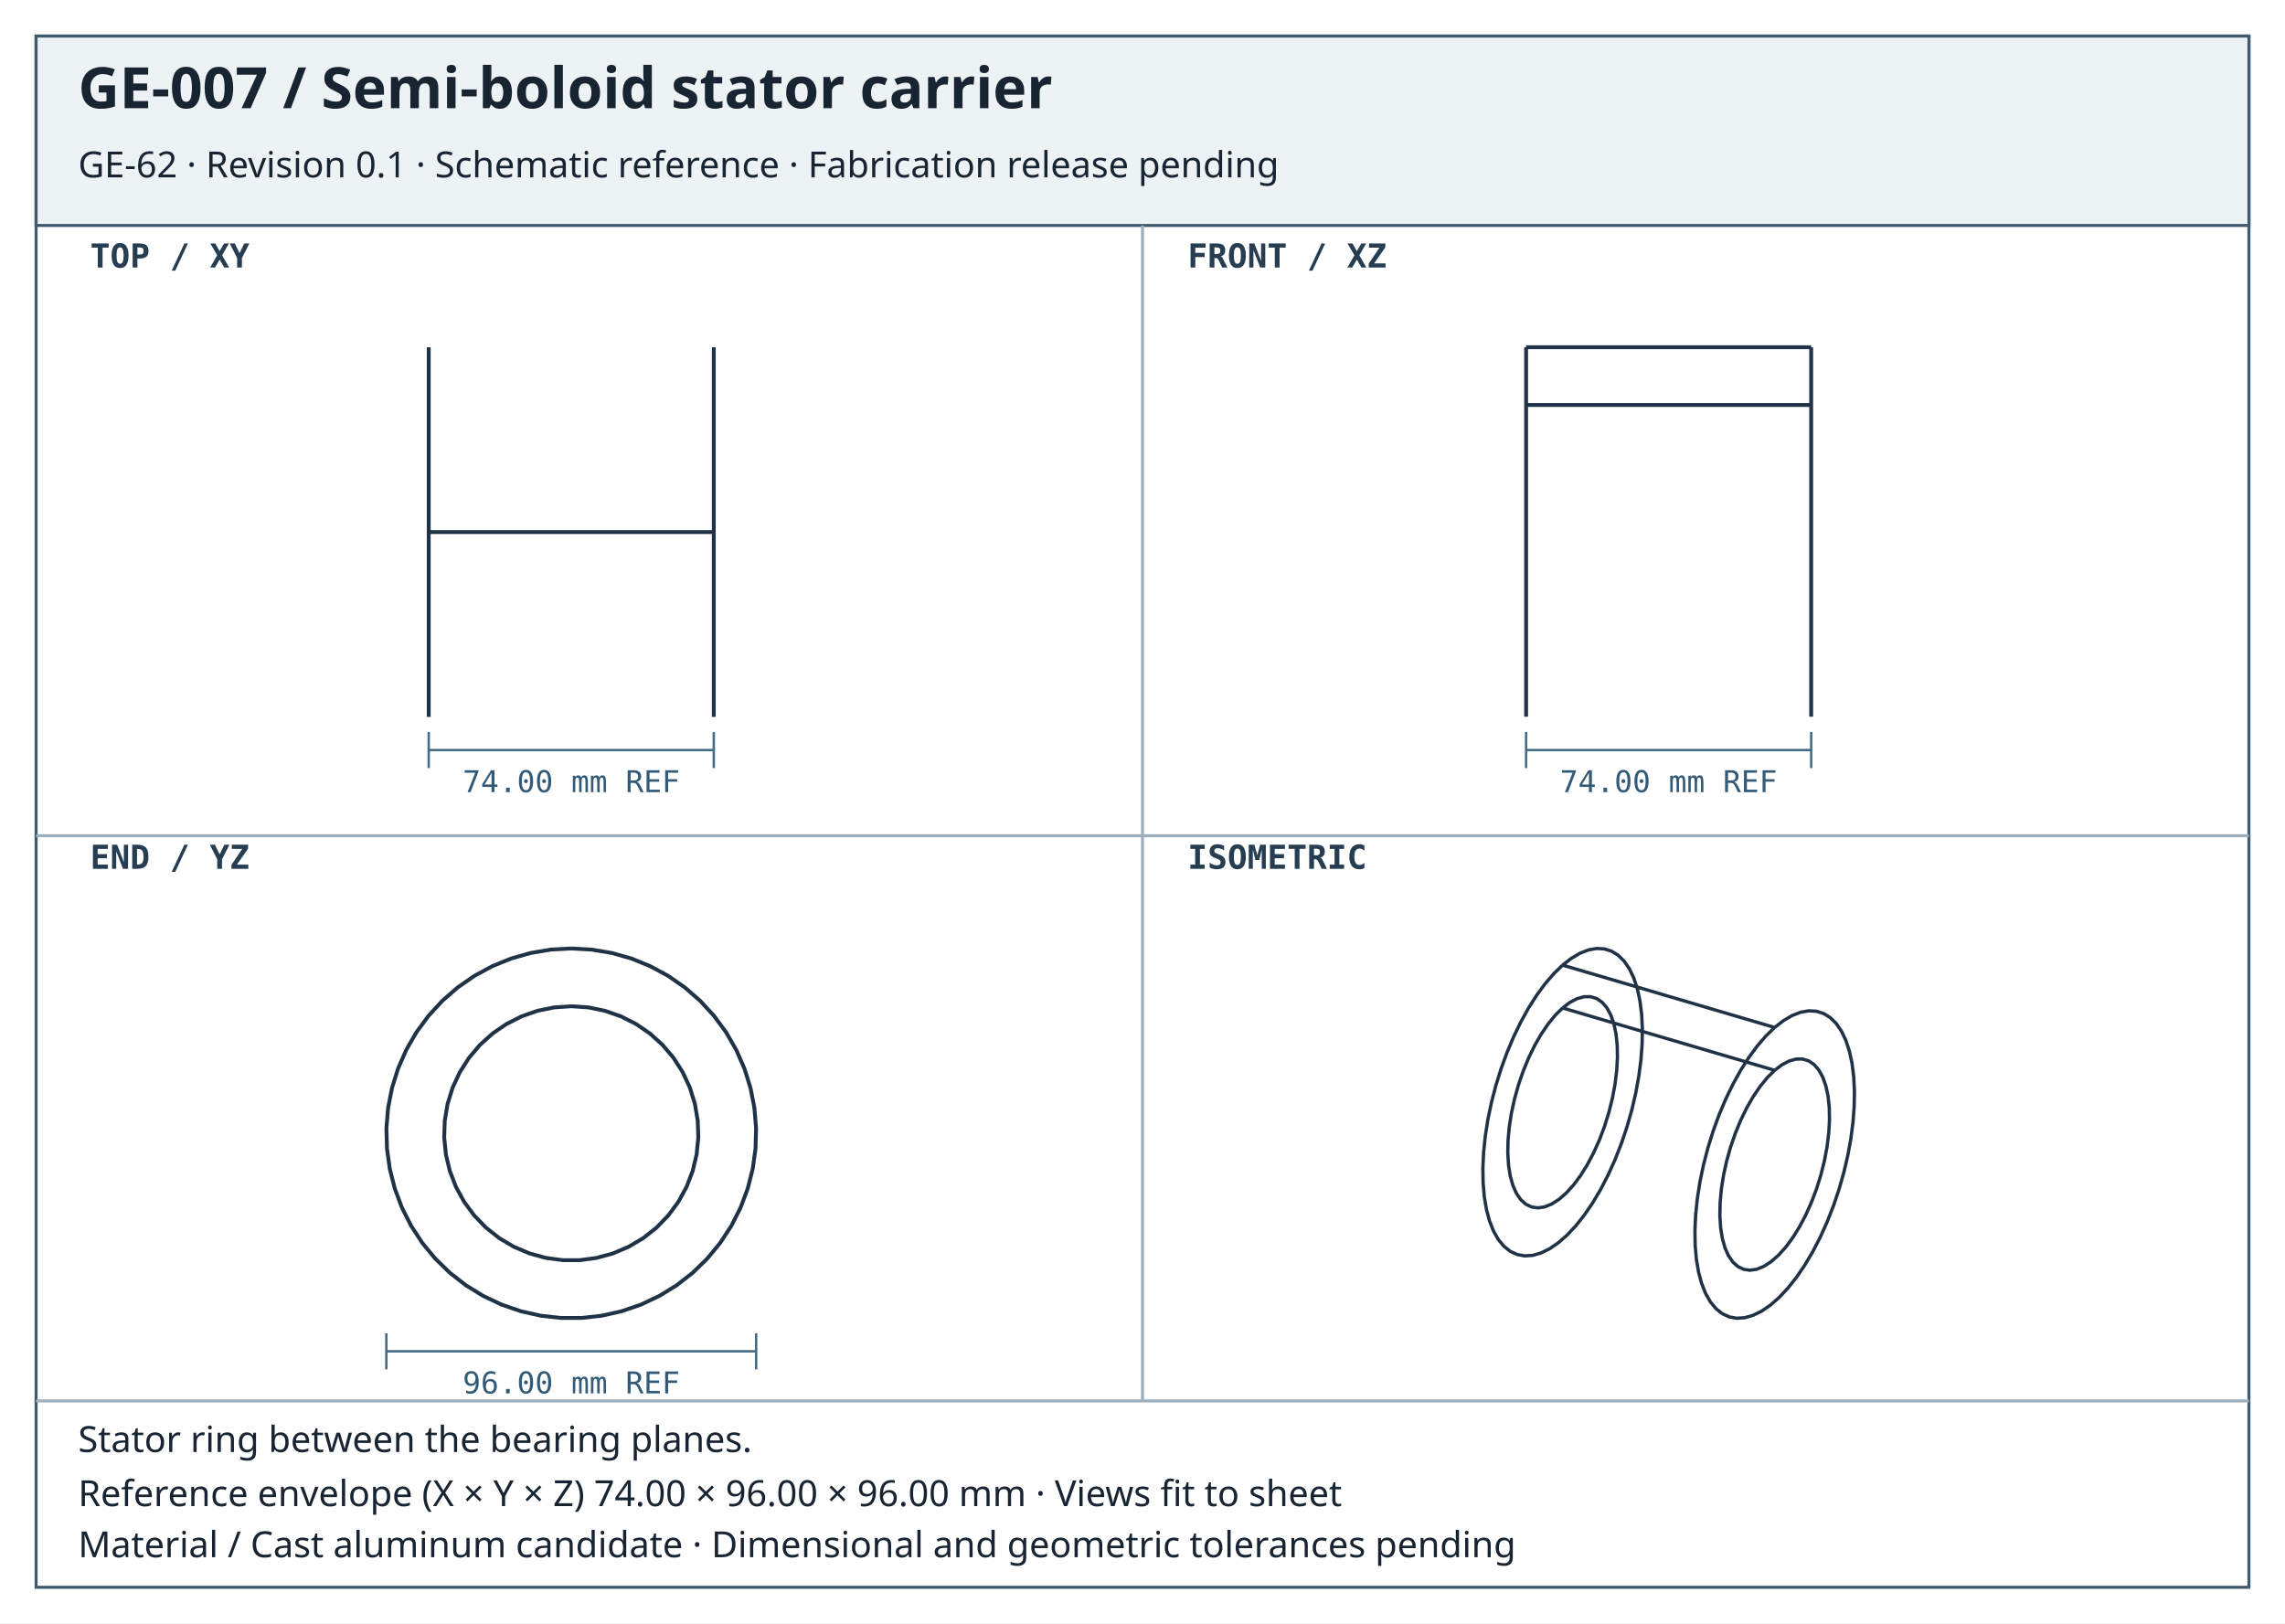
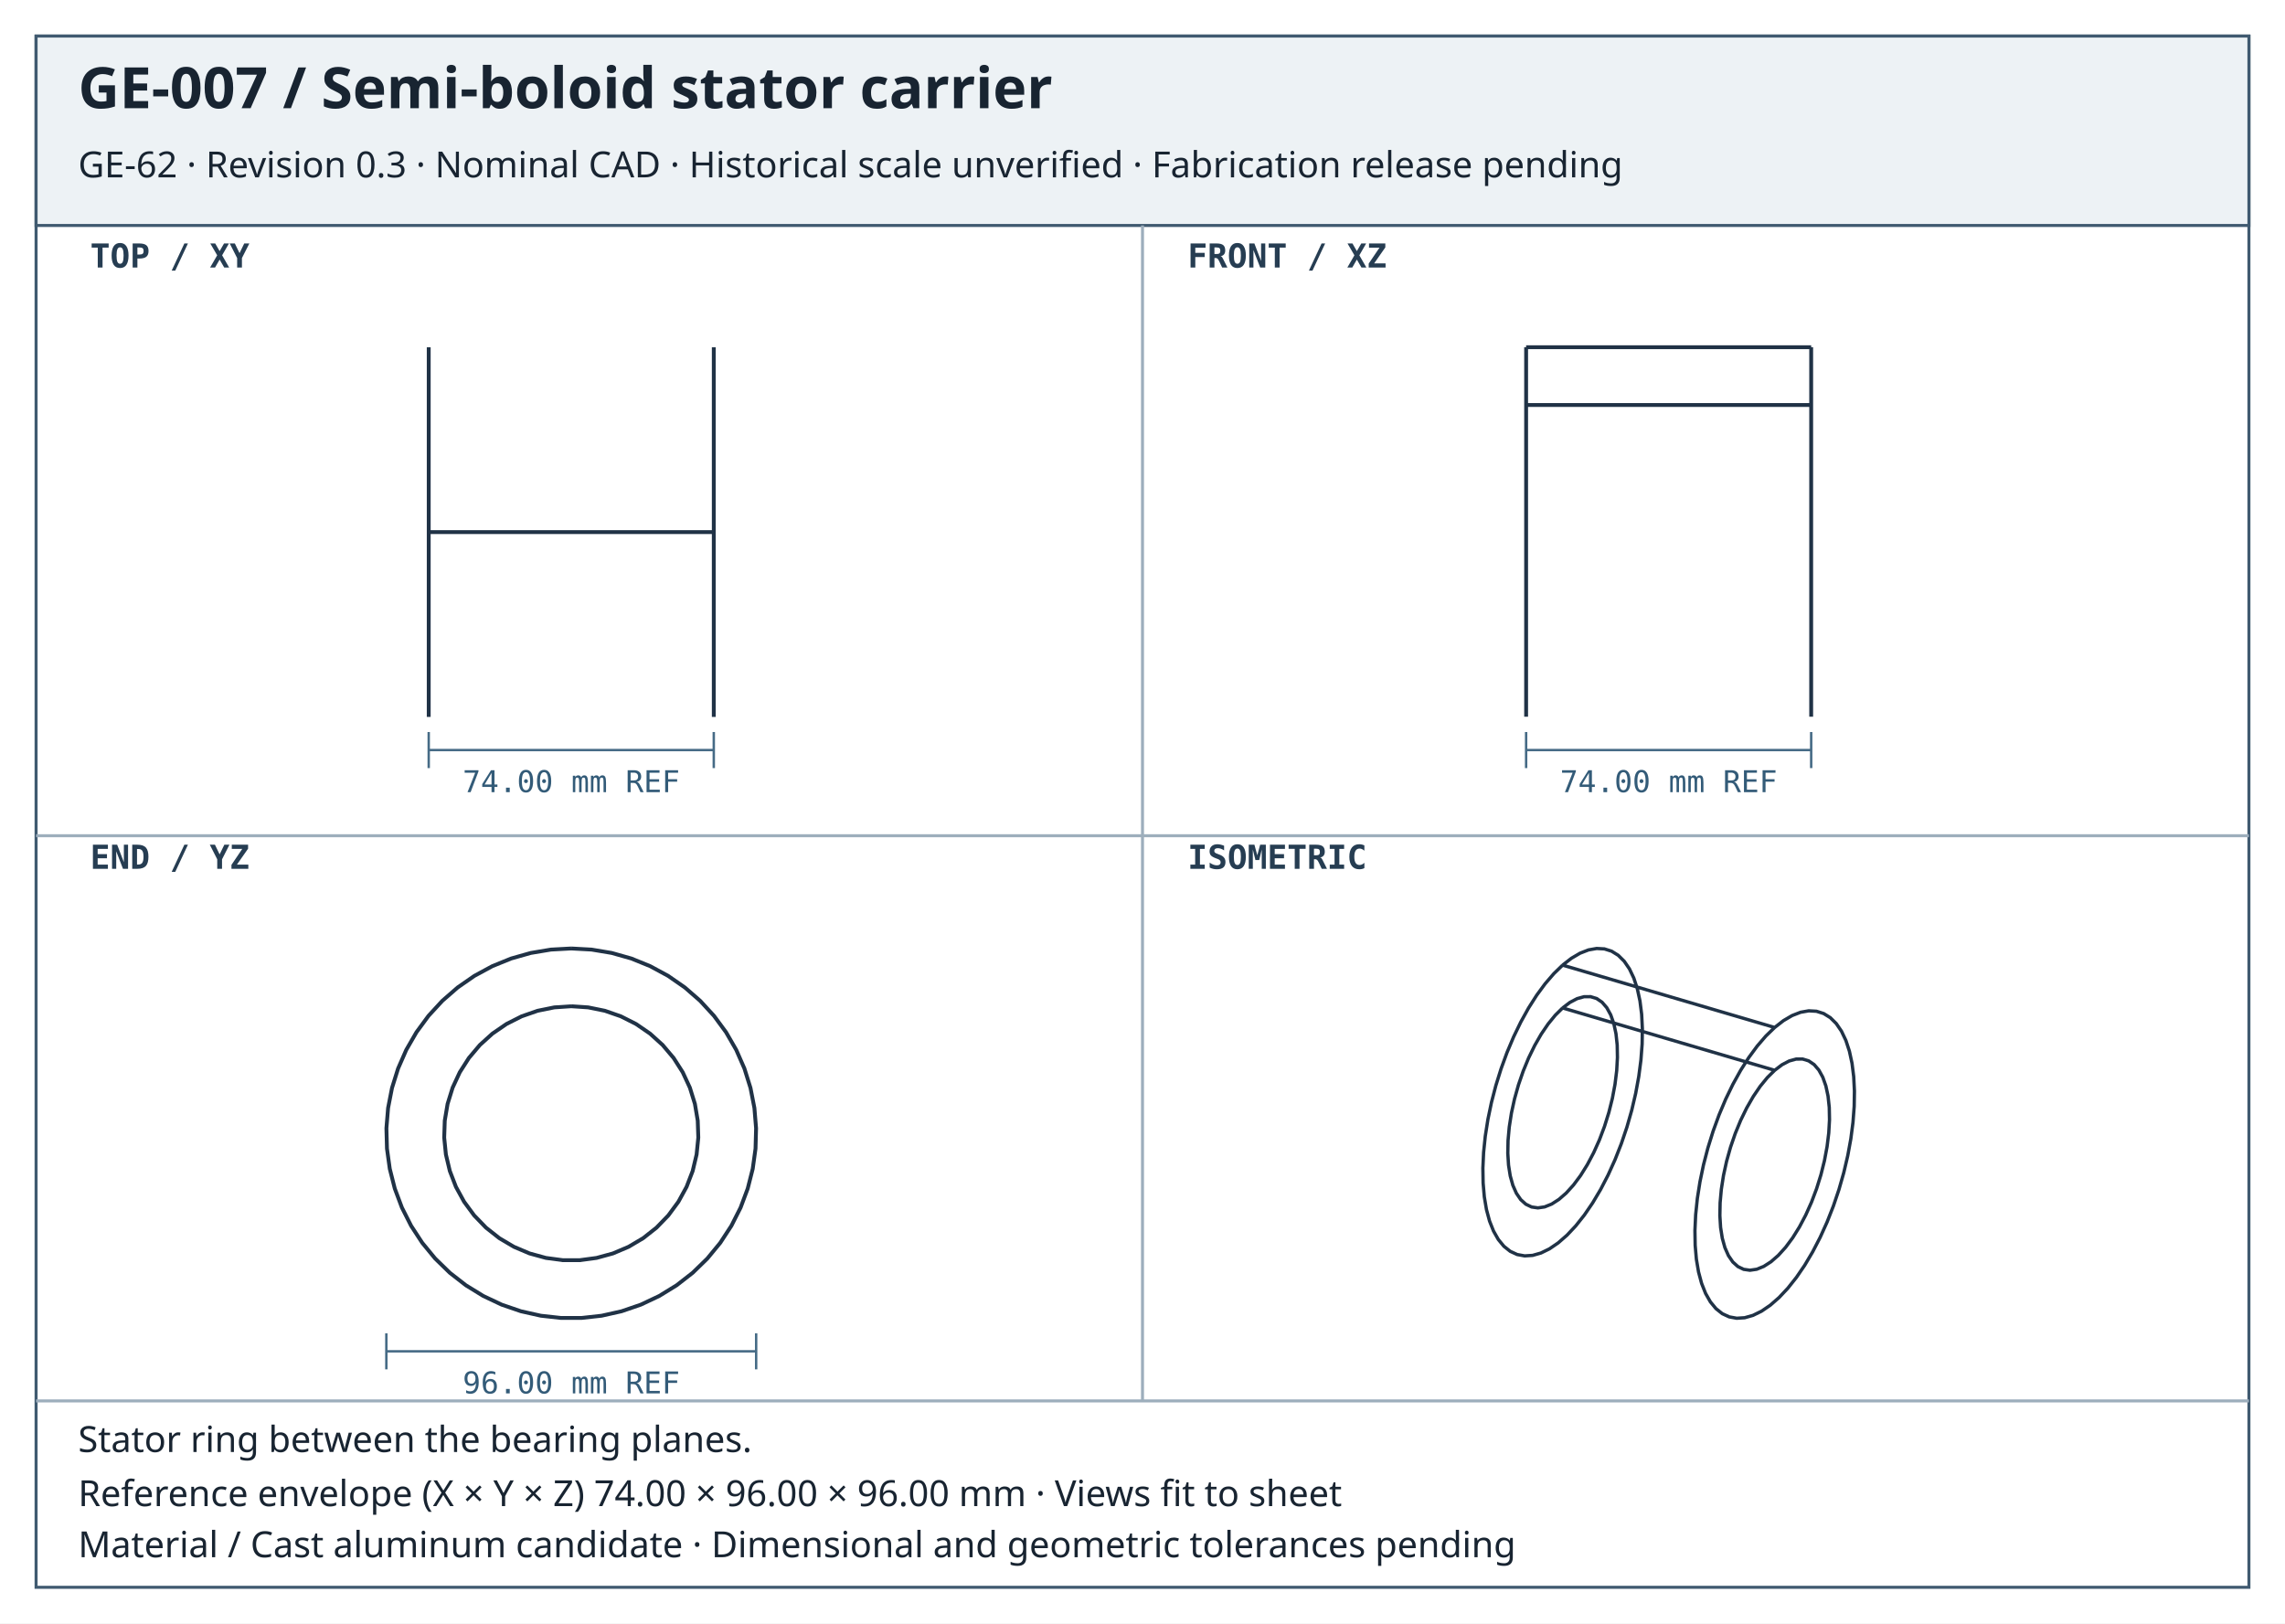
<svg xmlns="http://www.w3.org/2000/svg" viewBox="0 0 760 540">
  <style>
text{fill:#182431;font:12px sans-serif}.label{font:700 11px monospace;fill:#263d52}.value{font:10px monospace;fill:#335b78}.dim{stroke:#466b86;stroke-width:0.8;fill:none}g :is(path,circle,ellipse,line,polyline,polygon){vector-effect:non-scaling-stroke;stroke-width:.65px}
</style>
  <rect width="760" height="540" fill="white" />
  <rect x="12" y="12" width="736" height="516" fill="none" stroke="#405a70" />
  <rect x="12" y="12" width="736" height="63" fill="#edf2f5" stroke="#405a70" />
  <text x="26" y="36" style="font-size:19px;font-weight:bold">GE-007 / Semi-boloid stator carrier</text>
-   <text x="26" y="59">GE-62 · Revision 0.1 · Schematic reference · Fabrication release pending</text>
+   <text x="26" y="59">GE-62 · Revision 0.3 · Nominal CAD · Historical scale unverified · Fabrication release pending</text>
  <path d="M380 75V466 M12 278H748 M12 466H748" fill="none" stroke="#9daebc" />
  <text class="label" x="30" y="89">TOP / XY</text>
  <g transform="translate(190.0 177.0) scale(1.28125)">
    <path d="M37.000 -0.000 L37.000 5.280 L37.000 10.497 L37.000 15.586 L37.000 20.485 L37.000 25.136 L37.000 29.482 L37.000 33.470 L37.000 37.052 L37.000 40.184 L37.000 42.828 L37.000 44.953 L37.000 46.531 L37.000 47.545 L37.000 47.982 L37.000 47.836 L37.000 47.110 L37.000 45.811 L37.000 43.957 L37.000 41.569 L37.000 38.677 L37.000 35.315 L37.000 31.524 L37.000 27.351 L37.000 22.845 L37.000 18.063 L37.000 13.061 L37.000 7.901 L37.000 2.644 L37.000 -2.644 L37.000 -7.901 L37.000 -13.061 L37.000 -18.063 L37.000 -22.845 L37.000 -27.351 L37.000 -31.524 L37.000 -35.315 L37.000 -38.677 L37.000 -41.569 L37.000 -43.957 L37.000 -45.811 L37.000 -47.110 L37.000 -47.836 L37.000 -47.982 L37.000 -47.545 L37.000 -46.531 L37.000 -44.953 L37.000 -42.828 L37.000 -40.184 L37.000 -37.052 L37.000 -33.470 L37.000 -29.482 L37.000 -25.136 L37.000 -20.485 L37.000 -15.586 L37.000 -10.497 L37.000 -5.280 L37.000 -0.000 M-37.000 -0.000 L37.000 -0.000 M-37.000 -0.000 L-37.000 5.280 L-37.000 10.497 L-37.000 15.586 L-37.000 20.485 L-37.000 25.136 L-37.000 29.482 L-37.000 33.470 L-37.000 37.052 L-37.000 40.184 L-37.000 42.828 L-37.000 44.953 L-37.000 46.531 L-37.000 47.545 L-37.000 47.982 L-37.000 47.836 L-37.000 47.110 L-37.000 45.811 L-37.000 43.957 L-37.000 41.569 L-37.000 38.677 L-37.000 35.315 L-37.000 31.524 L-37.000 27.351 L-37.000 22.845 L-37.000 18.063 L-37.000 13.061 L-37.000 7.901 L-37.000 2.644 L-37.000 -2.644 L-37.000 -7.901 L-37.000 -13.061 L-37.000 -18.063 L-37.000 -22.845 L-37.000 -27.351 L-37.000 -31.524 L-37.000 -35.315 L-37.000 -38.677 L-37.000 -41.569 L-37.000 -43.957 L-37.000 -45.811 L-37.000 -47.110 L-37.000 -47.836 L-37.000 -47.982 L-37.000 -47.545 L-37.000 -46.531 L-37.000 -44.953 L-37.000 -42.828 L-37.000 -40.184 L-37.000 -37.052 L-37.000 -33.470 L-37.000 -29.482 L-37.000 -25.136 L-37.000 -20.485 L-37.000 -15.586 L-37.000 -10.497 L-37.000 -5.280 L-37.000 -0.000 M37.000 -0.000 L37.000 4.398 L37.000 8.718 L37.000 12.883 L37.000 16.817 L37.000 20.452 L37.000 23.721 L37.000 26.567 L37.000 28.939 L37.000 30.795 L37.000 32.101 L37.000 32.834 L37.000 32.982 L37.000 32.540 L37.000 31.518 L37.000 29.934 L37.000 27.815 L37.000 25.201 L37.000 22.136 L37.000 18.676 L37.000 14.883 L37.000 10.825 L37.000 6.573 L37.000 2.204 L37.000 -2.204 L37.000 -6.573 L37.000 -10.825 L37.000 -14.883 L37.000 -18.676 L37.000 -22.136 L37.000 -25.201 L37.000 -27.815 L37.000 -29.934 L37.000 -31.518 L37.000 -32.540 L37.000 -32.982 L37.000 -32.834 L37.000 -32.101 L37.000 -30.795 L37.000 -28.939 L37.000 -26.567 L37.000 -23.721 L37.000 -20.452 L37.000 -16.817 L37.000 -12.883 L37.000 -8.718 L37.000 -4.398 L37.000 0.000 M-37.000 -0.000 L-37.000 4.398 L-37.000 8.718 L-37.000 12.883 L-37.000 16.817 L-37.000 20.452 L-37.000 23.721 L-37.000 26.567 L-37.000 28.939 L-37.000 30.795 L-37.000 32.101 L-37.000 32.834 L-37.000 32.982 L-37.000 32.540 L-37.000 31.518 L-37.000 29.934 L-37.000 27.815 L-37.000 25.201 L-37.000 22.136 L-37.000 18.676 L-37.000 14.883 L-37.000 10.825 L-37.000 6.573 L-37.000 2.204 L-37.000 -2.204 L-37.000 -6.573 L-37.000 -10.825 L-37.000 -14.883 L-37.000 -18.676 L-37.000 -22.136 L-37.000 -25.201 L-37.000 -27.815 L-37.000 -29.934 L-37.000 -31.518 L-37.000 -32.540 L-37.000 -32.982 L-37.000 -32.834 L-37.000 -32.101 L-37.000 -30.795 L-37.000 -28.939 L-37.000 -26.567 L-37.000 -23.721 L-37.000 -20.452 L-37.000 -16.817 L-37.000 -12.883 L-37.000 -8.718 L-37.000 -4.398 L-37.000 0.000 M-37.000 -0.000 L37.000 -0.000" stroke="#203246" fill="none" />
  </g>
  <path class="dim" d="M142.594 243.5v12 M237.406 243.5v12 M142.594 249.5H237.406" />
  <text text-anchor="middle" class="value" x="190" y="263.5">74.00 mm REF</text>
  <text class="label" x="395" y="89">FRONT / XZ</text>
  <g transform="translate(555.0 177.0) scale(1.28125)">
    <path d="M37.000 -48.000 L37.000 -47.709 L37.000 -46.838 L37.000 -45.399 L37.000 -43.409 L37.000 -40.892 L37.000 -37.879 L37.000 -34.406 L37.000 -30.515 L37.000 -26.254 L37.000 -21.674 L37.000 -16.831 L37.000 -11.783 L37.000 -6.593 L37.000 -1.323 L37.000 3.964 L37.000 9.202 L37.000 14.329 L37.000 19.281 L37.000 24.000 L37.000 28.427 L37.000 32.510 L37.000 36.197 L37.000 39.445 L37.000 42.215 L37.000 44.472 L37.000 46.189 L37.000 47.345 L37.000 47.927 L37.000 47.927 L37.000 47.345 L37.000 46.189 L37.000 44.472 L37.000 42.215 L37.000 39.445 L37.000 36.197 L37.000 32.510 L37.000 28.427 L37.000 24.000 L37.000 19.281 L37.000 14.329 L37.000 9.202 L37.000 3.964 L37.000 -1.323 L37.000 -6.593 L37.000 -11.783 L37.000 -16.831 L37.000 -21.674 L37.000 -26.254 L37.000 -30.515 L37.000 -34.406 L37.000 -37.879 L37.000 -40.892 L37.000 -43.409 L37.000 -45.399 L37.000 -46.838 L37.000 -47.709 L37.000 -48.000 M-37.000 -48.000 L37.000 -48.000 M-37.000 -48.000 L-37.000 -47.709 L-37.000 -46.838 L-37.000 -45.399 L-37.000 -43.409 L-37.000 -40.892 L-37.000 -37.879 L-37.000 -34.406 L-37.000 -30.515 L-37.000 -26.254 L-37.000 -21.674 L-37.000 -16.831 L-37.000 -11.783 L-37.000 -6.593 L-37.000 -1.323 L-37.000 3.964 L-37.000 9.202 L-37.000 14.329 L-37.000 19.281 L-37.000 24.000 L-37.000 28.427 L-37.000 32.510 L-37.000 36.197 L-37.000 39.445 L-37.000 42.215 L-37.000 44.472 L-37.000 46.189 L-37.000 47.345 L-37.000 47.927 L-37.000 47.927 L-37.000 47.345 L-37.000 46.189 L-37.000 44.472 L-37.000 42.215 L-37.000 39.445 L-37.000 36.197 L-37.000 32.510 L-37.000 28.427 L-37.000 24.000 L-37.000 19.281 L-37.000 14.329 L-37.000 9.202 L-37.000 3.964 L-37.000 -1.323 L-37.000 -6.593 L-37.000 -11.783 L-37.000 -16.831 L-37.000 -21.674 L-37.000 -26.254 L-37.000 -30.515 L-37.000 -34.406 L-37.000 -37.879 L-37.000 -40.892 L-37.000 -43.409 L-37.000 -45.399 L-37.000 -46.838 L-37.000 -47.709 L-37.000 -48.000 M37.000 -33.000 L37.000 -32.706 L37.000 -31.827 L37.000 -30.381 L37.000 -28.393 L37.000 -25.898 L37.000 -22.941 L37.000 -19.575 L37.000 -15.859 L37.000 -11.860 L37.000 -7.650 L37.000 -3.303 L37.000 1.103 L37.000 5.489 L37.000 9.777 L37.000 13.891 L37.000 17.757 L37.000 21.306 L37.000 24.475 L37.000 27.207 L37.000 29.453 L37.000 31.174 L37.000 32.339 L37.000 32.926 L37.000 32.926 L37.000 32.339 L37.000 31.174 L37.000 29.453 L37.000 27.207 L37.000 24.475 L37.000 21.306 L37.000 17.757 L37.000 13.891 L37.000 9.777 L37.000 5.489 L37.000 1.103 L37.000 -3.303 L37.000 -7.650 L37.000 -11.860 L37.000 -15.859 L37.000 -19.575 L37.000 -22.941 L37.000 -25.898 L37.000 -28.393 L37.000 -30.381 L37.000 -31.827 L37.000 -32.706 L37.000 -33.000 M-37.000 -33.000 L-37.000 -32.706 L-37.000 -31.827 L-37.000 -30.381 L-37.000 -28.393 L-37.000 -25.898 L-37.000 -22.941 L-37.000 -19.575 L-37.000 -15.859 L-37.000 -11.860 L-37.000 -7.650 L-37.000 -3.303 L-37.000 1.103 L-37.000 5.489 L-37.000 9.777 L-37.000 13.891 L-37.000 17.757 L-37.000 21.306 L-37.000 24.475 L-37.000 27.207 L-37.000 29.453 L-37.000 31.174 L-37.000 32.339 L-37.000 32.926 L-37.000 32.926 L-37.000 32.339 L-37.000 31.174 L-37.000 29.453 L-37.000 27.207 L-37.000 24.475 L-37.000 21.306 L-37.000 17.757 L-37.000 13.891 L-37.000 9.777 L-37.000 5.489 L-37.000 1.103 L-37.000 -3.303 L-37.000 -7.650 L-37.000 -11.860 L-37.000 -15.859 L-37.000 -19.575 L-37.000 -22.941 L-37.000 -25.898 L-37.000 -28.393 L-37.000 -30.381 L-37.000 -31.827 L-37.000 -32.706 L-37.000 -33.000 M-37.000 -33.000 L37.000 -33.000" stroke="#203246" fill="none" />
  </g>
  <path class="dim" d="M507.594 243.5v12 M602.406 243.5v12 M507.594 249.5H602.406" />
  <text text-anchor="middle" class="value" x="555" y="263.5">74.00 mm REF</text>
  <text class="label" x="30" y="289">END / YZ</text>
  <g transform="translate(190.0 377.0) scale(1.28125)">
    <path d="M0.000 -48.000 L-5.280 -47.709 L-10.497 -46.838 L-15.586 -45.399 L-20.485 -43.409 L-25.136 -40.892 L-29.482 -37.879 L-33.470 -34.406 L-37.052 -30.515 L-40.184 -26.254 L-42.828 -21.674 L-44.953 -16.831 L-46.531 -11.783 L-47.545 -6.593 L-47.982 -1.323 L-47.836 3.964 L-47.110 9.202 L-45.811 14.329 L-43.957 19.281 L-41.569 24.000 L-38.677 28.427 L-35.315 32.510 L-31.524 36.197 L-27.351 39.445 L-22.845 42.215 L-18.063 44.472 L-13.061 46.189 L-7.901 47.345 L-2.644 47.927 L2.644 47.927 L7.901 47.345 L13.061 46.189 L18.063 44.472 L22.845 42.215 L27.351 39.445 L31.524 36.197 L35.315 32.510 L38.677 28.427 L41.569 24.000 L43.957 19.281 L45.811 14.329 L47.110 9.202 L47.836 3.964 L47.982 -1.323 L47.545 -6.593 L46.531 -11.783 L44.953 -16.831 L42.828 -21.674 L40.184 -26.254 L37.052 -30.515 L33.470 -34.406 L29.482 -37.879 L25.136 -40.892 L20.485 -43.409 L15.586 -45.399 L10.497 -46.838 L5.280 -47.709 L0.000 -48.000 M0.000 -48.000 L0.000 -48.000 M0.000 -48.000 L-5.280 -47.709 L-10.497 -46.838 L-15.586 -45.399 L-20.485 -43.409 L-25.136 -40.892 L-29.482 -37.879 L-33.470 -34.406 L-37.052 -30.515 L-40.184 -26.254 L-42.828 -21.674 L-44.953 -16.831 L-46.531 -11.783 L-47.545 -6.593 L-47.982 -1.323 L-47.836 3.964 L-47.110 9.202 L-45.811 14.329 L-43.957 19.281 L-41.569 24.000 L-38.677 28.427 L-35.315 32.510 L-31.524 36.197 L-27.351 39.445 L-22.845 42.215 L-18.063 44.472 L-13.061 46.189 L-7.901 47.345 L-2.644 47.927 L2.644 47.927 L7.901 47.345 L13.061 46.189 L18.063 44.472 L22.845 42.215 L27.351 39.445 L31.524 36.197 L35.315 32.510 L38.677 28.427 L41.569 24.000 L43.957 19.281 L45.811 14.329 L47.110 9.202 L47.836 3.964 L47.982 -1.323 L47.545 -6.593 L46.531 -11.783 L44.953 -16.831 L42.828 -21.674 L40.184 -26.254 L37.052 -30.515 L33.470 -34.406 L29.482 -37.879 L25.136 -40.892 L20.485 -43.409 L15.586 -45.399 L10.497 -46.838 L5.280 -47.709 L0.000 -48.000 M0.000 -33.000 L-4.398 -32.706 L-8.718 -31.827 L-12.883 -30.381 L-16.817 -28.393 L-20.452 -25.898 L-23.721 -22.941 L-26.567 -19.575 L-28.939 -15.859 L-30.795 -11.860 L-32.101 -7.650 L-32.834 -3.303 L-32.982 1.103 L-32.540 5.489 L-31.518 9.777 L-29.934 13.891 L-27.815 17.757 L-25.201 21.306 L-22.136 24.475 L-18.676 27.207 L-14.883 29.453 L-10.825 31.174 L-6.573 32.339 L-2.204 32.926 L2.204 32.926 L6.573 32.339 L10.825 31.174 L14.883 29.453 L18.676 27.207 L22.136 24.475 L25.201 21.306 L27.815 17.757 L29.934 13.891 L31.518 9.777 L32.540 5.489 L32.982 1.103 L32.834 -3.303 L32.101 -7.650 L30.795 -11.860 L28.939 -15.859 L26.567 -19.575 L23.721 -22.941 L20.452 -25.898 L16.817 -28.393 L12.883 -30.381 L8.718 -31.827 L4.398 -32.706 L-0.000 -33.000 M0.000 -33.000 L-4.398 -32.706 L-8.718 -31.827 L-12.883 -30.381 L-16.817 -28.393 L-20.452 -25.898 L-23.721 -22.941 L-26.567 -19.575 L-28.939 -15.859 L-30.795 -11.860 L-32.101 -7.650 L-32.834 -3.303 L-32.982 1.103 L-32.540 5.489 L-31.518 9.777 L-29.934 13.891 L-27.815 17.757 L-25.201 21.306 L-22.136 24.475 L-18.676 27.207 L-14.883 29.453 L-10.825 31.174 L-6.573 32.339 L-2.204 32.926 L2.204 32.926 L6.573 32.339 L10.825 31.174 L14.883 29.453 L18.676 27.207 L22.136 24.475 L25.201 21.306 L27.815 17.757 L29.934 13.891 L31.518 9.777 L32.540 5.489 L32.982 1.103 L32.834 -3.303 L32.101 -7.650 L30.795 -11.860 L28.939 -15.859 L26.567 -19.575 L23.721 -22.941 L20.452 -25.898 L16.817 -28.393 L12.883 -30.381 L8.718 -31.827 L4.398 -32.706 L-0.000 -33.000 M0.000 -33.000 L0.000 -33.000" stroke="#203246" fill="none" />
  </g>
  <path class="dim" d="M128.5 443.5v12 M251.5 443.5v12 M128.5 449.5H251.5" />
  <text text-anchor="middle" class="value" x="190" y="463.5">96.00 mm REF</text>
  <text class="label" x="395" y="289">ISOMETRIC</text>
  <g transform="translate(555.0 376.9969) scale(1.101849)">
    <path d="M32.006 -31.961 L29.357 -29.394 L26.740 -26.356 L24.187 -22.884 L21.728 -19.020 L19.395 -14.810 L17.214 -10.307 L15.214 -5.564 L13.416 -0.640 L11.845 4.407 L10.518 9.514 L9.453 14.620 L8.661 19.663 L8.152 24.582 L7.933 29.316 L8.006 33.808 L8.370 38.005 L9.022 41.854 L9.952 45.310 L11.150 48.330 L12.601 50.877 L14.288 52.922 L16.190 54.438 L18.284 55.407 L20.544 55.818 L22.944 55.666 L25.453 54.952 L28.042 53.686 L30.680 51.882 L33.333 49.563 L35.970 46.756 L38.559 43.496 L41.069 39.822 L43.468 35.779 L45.729 31.416 L47.822 26.786 L49.724 21.945 L51.411 16.952 L52.862 11.867 L54.060 6.753 L54.991 1.670 L55.642 -3.318 L56.006 -8.151 L56.079 -12.772 L55.860 -17.123 L55.352 -21.152 L54.560 -24.810 L53.494 -28.053 L52.167 -30.841 L50.596 -33.140 L48.799 -34.923 L46.798 -36.168 L44.617 -36.859 L42.284 -36.989 L39.826 -36.555 L37.273 -35.563 L34.655 -34.026 L32.006 -31.961 M-32.006 -50.785 L32.006 -31.961 M-32.006 -50.785 L-34.655 -48.218 L-37.273 -45.180 L-39.826 -41.708 L-42.284 -37.844 L-44.617 -33.634 L-46.798 -29.131 L-48.799 -24.388 L-50.596 -19.464 L-52.167 -14.417 L-53.494 -9.310 L-54.560 -4.204 L-55.352 0.839 L-55.860 5.758 L-56.079 10.492 L-56.006 14.985 L-55.642 19.181 L-54.991 23.031 L-54.060 26.486 L-52.862 29.506 L-51.411 32.054 L-49.724 34.098 L-47.822 35.614 L-45.729 36.583 L-43.468 36.994 L-41.069 36.842 L-38.559 36.128 L-35.970 34.862 L-33.333 33.058 L-30.680 30.739 L-28.042 27.932 L-25.453 24.672 L-22.944 20.998 L-20.544 16.955 L-18.284 12.592 L-16.190 7.962 L-14.288 3.121 L-12.601 -1.872 L-11.150 -6.957 L-9.952 -12.071 L-9.022 -17.153 L-8.370 -22.142 L-8.006 -26.975 L-7.933 -31.596 L-8.152 -35.947 L-8.661 -39.976 L-9.453 -43.634 L-10.518 -46.877 L-11.845 -49.665 L-13.416 -51.964 L-15.214 -53.747 L-17.214 -54.991 L-19.395 -55.683 L-21.728 -55.812 L-24.187 -55.379 L-26.740 -54.387 L-29.357 -52.850 L-32.006 -50.785 M32.006 -19.032 L29.799 -16.849 L27.632 -14.198 L25.543 -11.125 L23.569 -7.686 L21.745 -3.941 L20.105 0.042 L18.677 4.191 L17.487 8.434 L16.556 12.695 L15.900 16.897 L15.533 20.965 L15.459 24.827 L15.680 28.415 L16.193 31.663 L16.988 34.513 L18.051 36.916 L19.363 38.829 L20.900 40.216 L22.636 41.053 L24.539 41.326 L26.575 41.030 L28.708 40.169 L30.900 38.759 L33.112 36.826 L35.304 34.403 L37.437 31.535 L39.473 28.271 L41.376 24.671 L43.112 20.799 L44.650 16.724 L45.962 12.518 L47.025 8.257 L47.819 4.016 L48.332 -0.129 L48.554 -4.103 L48.480 -7.836 L48.112 -11.261 L47.457 -14.317 L46.526 -16.950 L45.335 -19.112 L43.907 -20.766 L42.267 -21.881 L40.444 -22.437 L38.470 -22.425 L36.380 -21.845 L34.213 -20.707 L32.006 -19.032 M-32.006 -37.856 L-34.213 -35.673 L-36.380 -33.022 L-38.470 -29.949 L-40.444 -26.509 L-42.267 -22.765 L-43.907 -18.782 L-45.335 -14.632 L-46.526 -10.389 L-47.457 -6.129 L-48.112 -1.927 L-48.480 2.141 L-48.554 6.004 L-48.332 9.591 L-47.819 12.839 L-47.025 15.690 L-45.962 18.093 L-44.650 20.005 L-43.112 21.392 L-41.376 22.230 L-39.473 22.502 L-37.437 22.206 L-35.304 21.345 L-33.112 19.935 L-30.900 18.002 L-28.708 15.579 L-26.575 12.711 L-24.539 9.447 L-22.636 5.847 L-20.900 1.975 L-19.363 -2.100 L-18.051 -6.306 L-16.988 -10.567 L-16.193 -14.808 L-15.680 -18.952 L-15.459 -22.927 L-15.533 -26.660 L-15.900 -30.085 L-16.556 -33.141 L-17.487 -35.774 L-18.677 -37.936 L-20.105 -39.590 L-21.745 -40.705 L-23.569 -41.261 L-25.543 -41.249 L-27.632 -40.669 L-29.799 -39.531 L-32.006 -37.856 M-32.006 -37.856 L32.006 -19.032" stroke="#203246" fill="none" />
  </g>
  <text x="26" y="483">Stator ring between the bearing planes.</text>
  <text x="26" y="501">Reference envelope (X × Y × Z) 74.00 × 96.00 × 96.00 mm · Views fit to sheet</text>
  <text x="26" y="518">Material / Cast aluminum candidate · Dimensional and geometric tolerances pending</text>
</svg>
